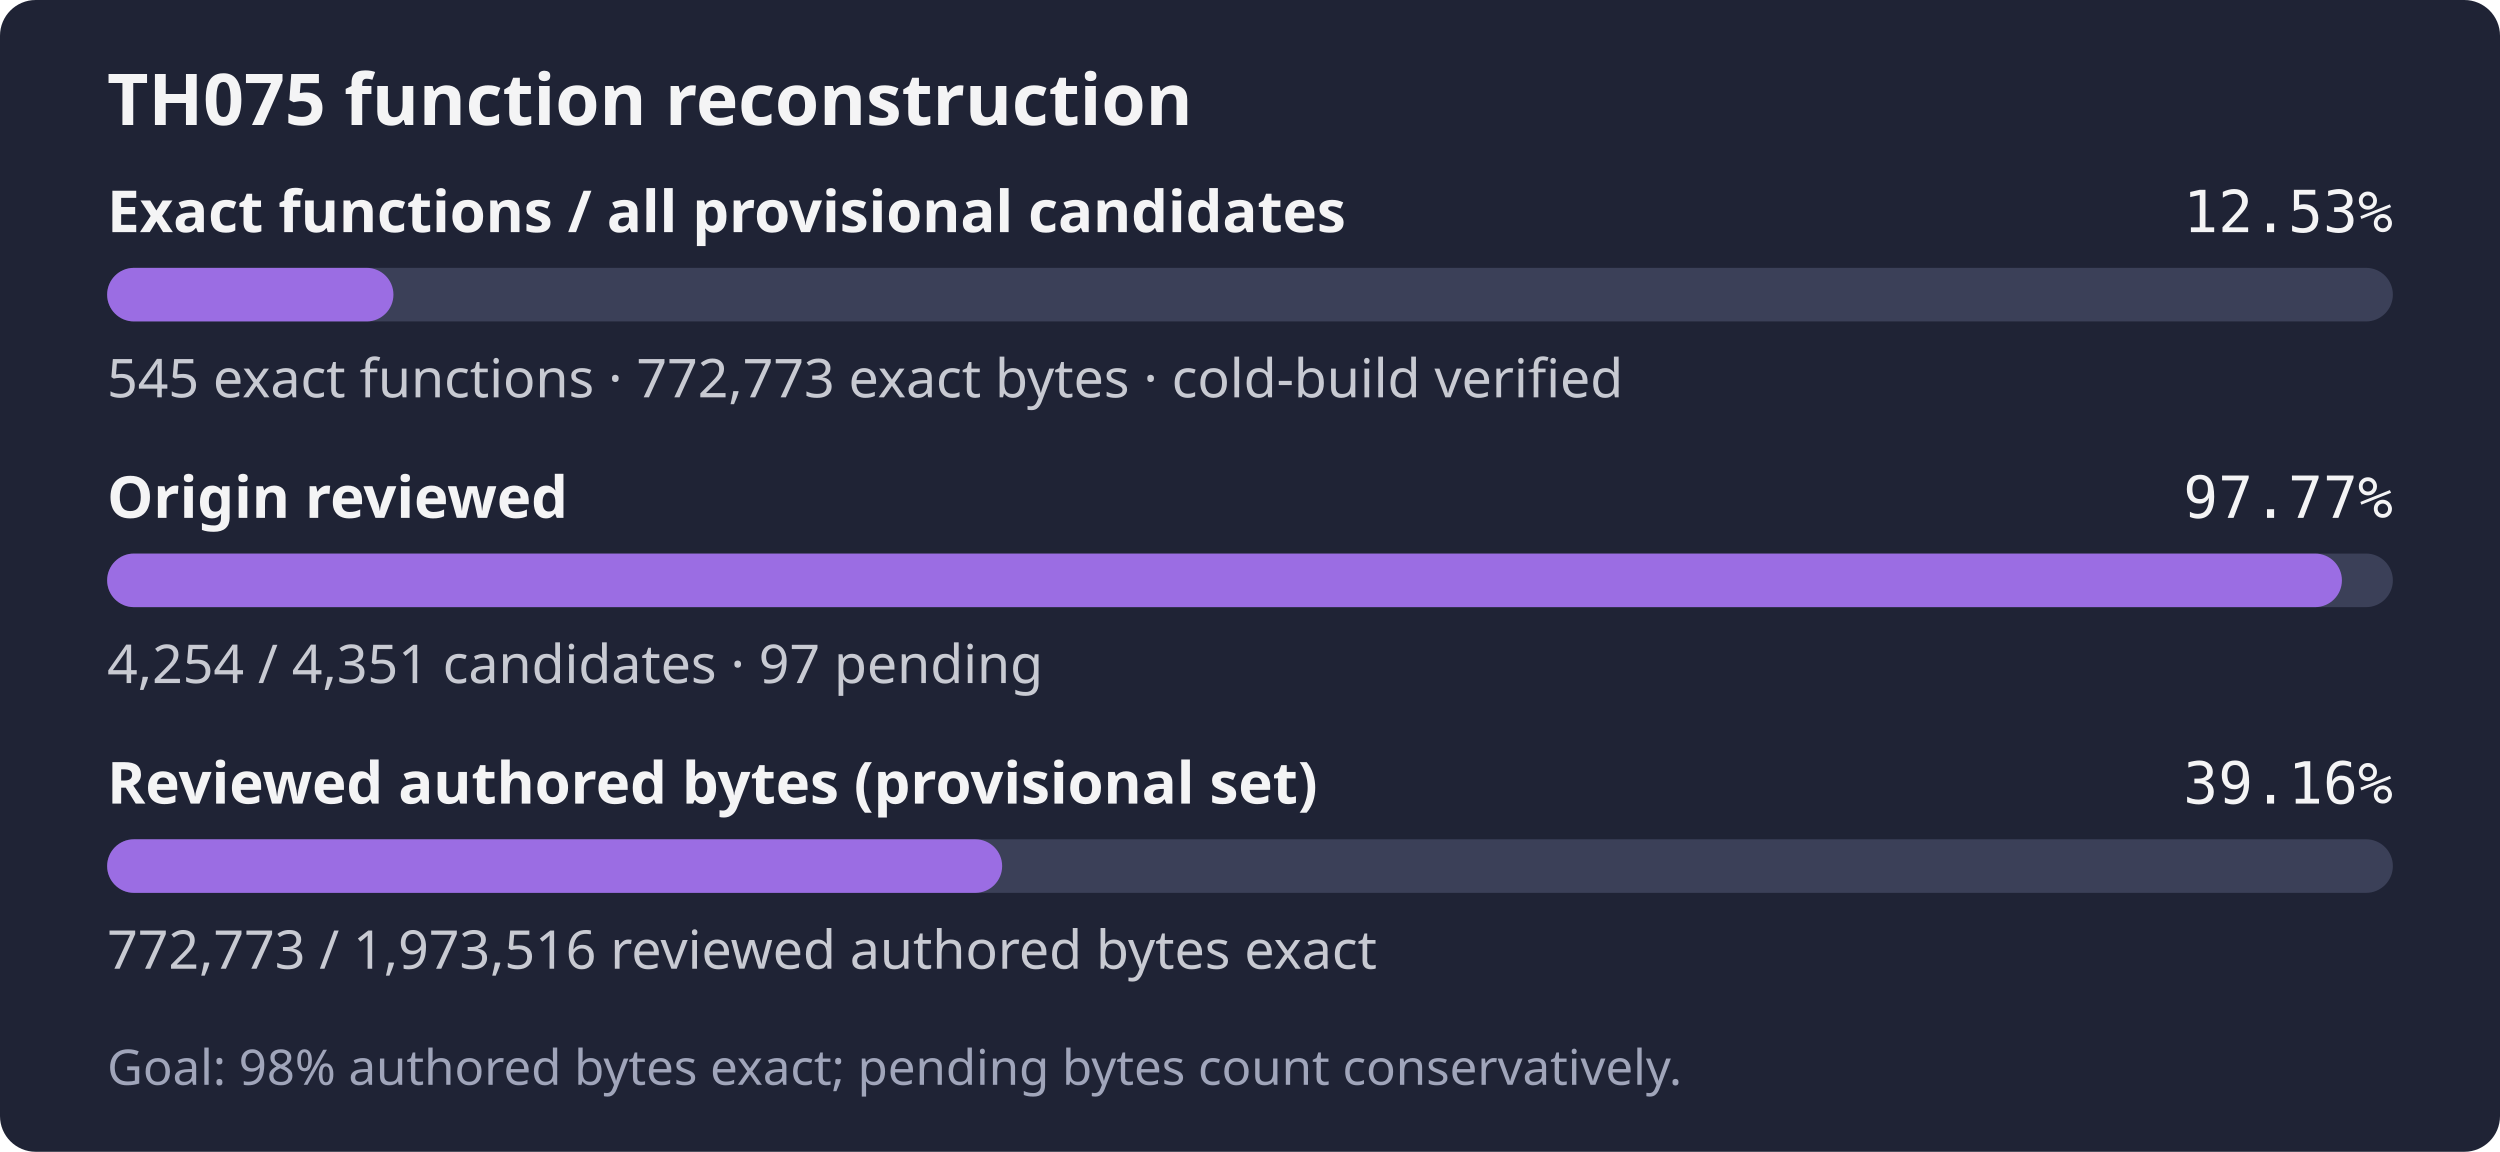
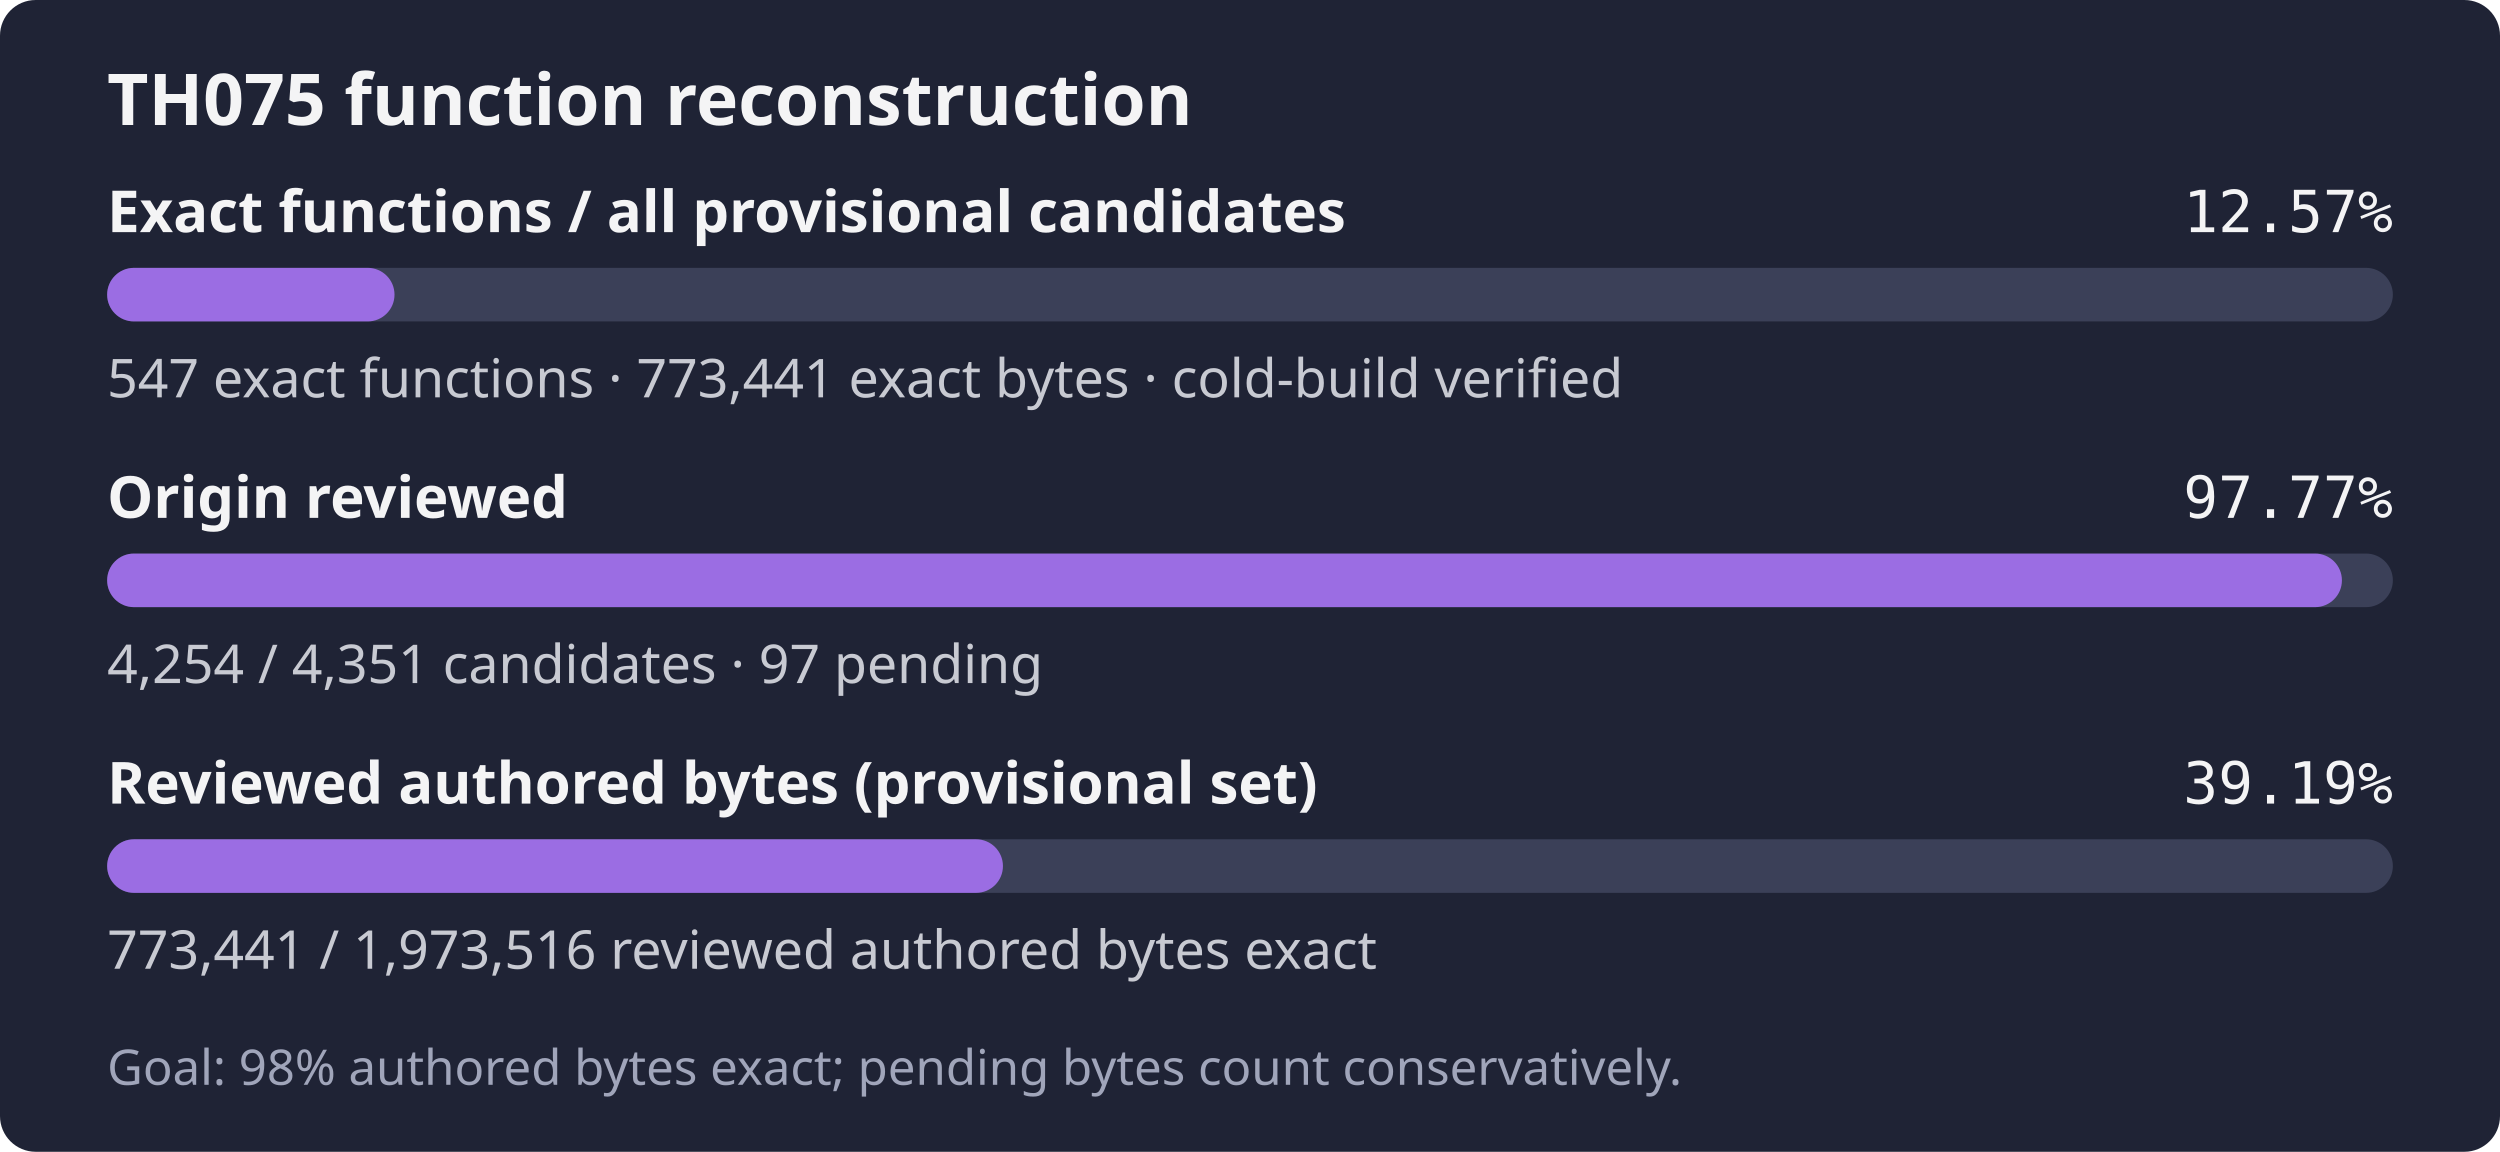
- <svg xmlns="http://www.w3.org/2000/svg" width="560" height="258" role="img" aria-label="TH075: 545 exact functions, 772,773 exact bytes; 4,254 of 4,351 candidates reviewed; Goal: 98% authored bytes exact; pending bytes count conservatively.">
+ <svg xmlns="http://www.w3.org/2000/svg" width="560" height="258" role="img" aria-label="TH075: 547 exact functions, 773,441 exact bytes; 4,254 of 4,351 candidates reviewed; Goal: 98% authored bytes exact; pending bytes count conservatively.">
  <rect width="560" height="258" rx="8" fill="#1f2335" />
  <text x="24" y="28" fill="#f4f4f5" font-family="sans-serif" font-size="16" font-weight="600">TH075 function reconstruction</text>
  <text x="24" y="52" fill="#f4f4f5" font-family="sans-serif" font-size="13" font-weight="600">Exact functions / all provisional candidates</text>
-   <text x="536" y="52" fill="#f4f4f5" text-anchor="end" font-family="monospace" font-size="13">12.53%</text>
+   <text x="536" y="52" fill="#f4f4f5" text-anchor="end" font-family="monospace" font-size="13">12.57%</text>
  <rect x="24" y="60" width="512" height="12" rx="6" fill="#3b4058" />
-   <rect x="24" y="60" width="64.13" height="12" rx="6" fill="#9b6de3" />
-   <text x="24" y="89" fill="#c8cad2" font-family="sans-serif" font-size="12">545 exact functions · 772,773 exact bytes · cold-build verified</text>
+   <rect x="24" y="60" width="64.37" height="12" rx="6" fill="#9b6de3" />
+   <text x="24" y="89" fill="#c8cad2" font-family="sans-serif" font-size="12">547 exact functions · 773,441 exact bytes · cold-build verified</text>
  <text x="24" y="116" fill="#f4f4f5" font-family="sans-serif" font-size="13" font-weight="600">Origin reviewed</text>
  <text x="536" y="116" fill="#f4f4f5" text-anchor="end" font-family="monospace" font-size="13">97.77%</text>
  <rect x="24" y="124" width="512" height="12" rx="6" fill="#3b4058" />
  <rect x="24" y="124" width="500.59" height="12" rx="6" fill="#9b6de3" />
  <text x="24" y="153" fill="#c8cad2" font-family="sans-serif" font-size="12">4,254 / 4,351 candidates · 97 pending</text>
  <text x="24" y="180" fill="#f4f4f5" font-family="sans-serif" font-size="13" font-weight="600">Reviewed authored bytes (provisional set)</text>
-   <text x="536" y="180" fill="#f4f4f5" text-anchor="end" font-family="monospace" font-size="13">39.16%</text>
+   <text x="536" y="180" fill="#f4f4f5" text-anchor="end" font-family="monospace" font-size="13">39.19%</text>
  <rect x="24" y="188" width="512" height="12" rx="6" fill="#3b4058" />
-   <rect x="24" y="188" width="200.48" height="12" rx="6" fill="#9b6de3" />
-   <text x="24" y="217" fill="#c8cad2" font-family="sans-serif" font-size="12">772,773 / 1,973,516 reviewed authored bytes exact</text>
+   <rect x="24" y="188" width="200.66" height="12" rx="6" fill="#9b6de3" />
+   <text x="24" y="217" fill="#c8cad2" font-family="sans-serif" font-size="12">773,441 / 1,973,516 reviewed authored bytes exact</text>
  <text x="24" y="243" fill="#a0a5ba" font-family="sans-serif" font-size="11">Goal: 98% authored bytes exact; pending bytes count conservatively.</text>
</svg>
